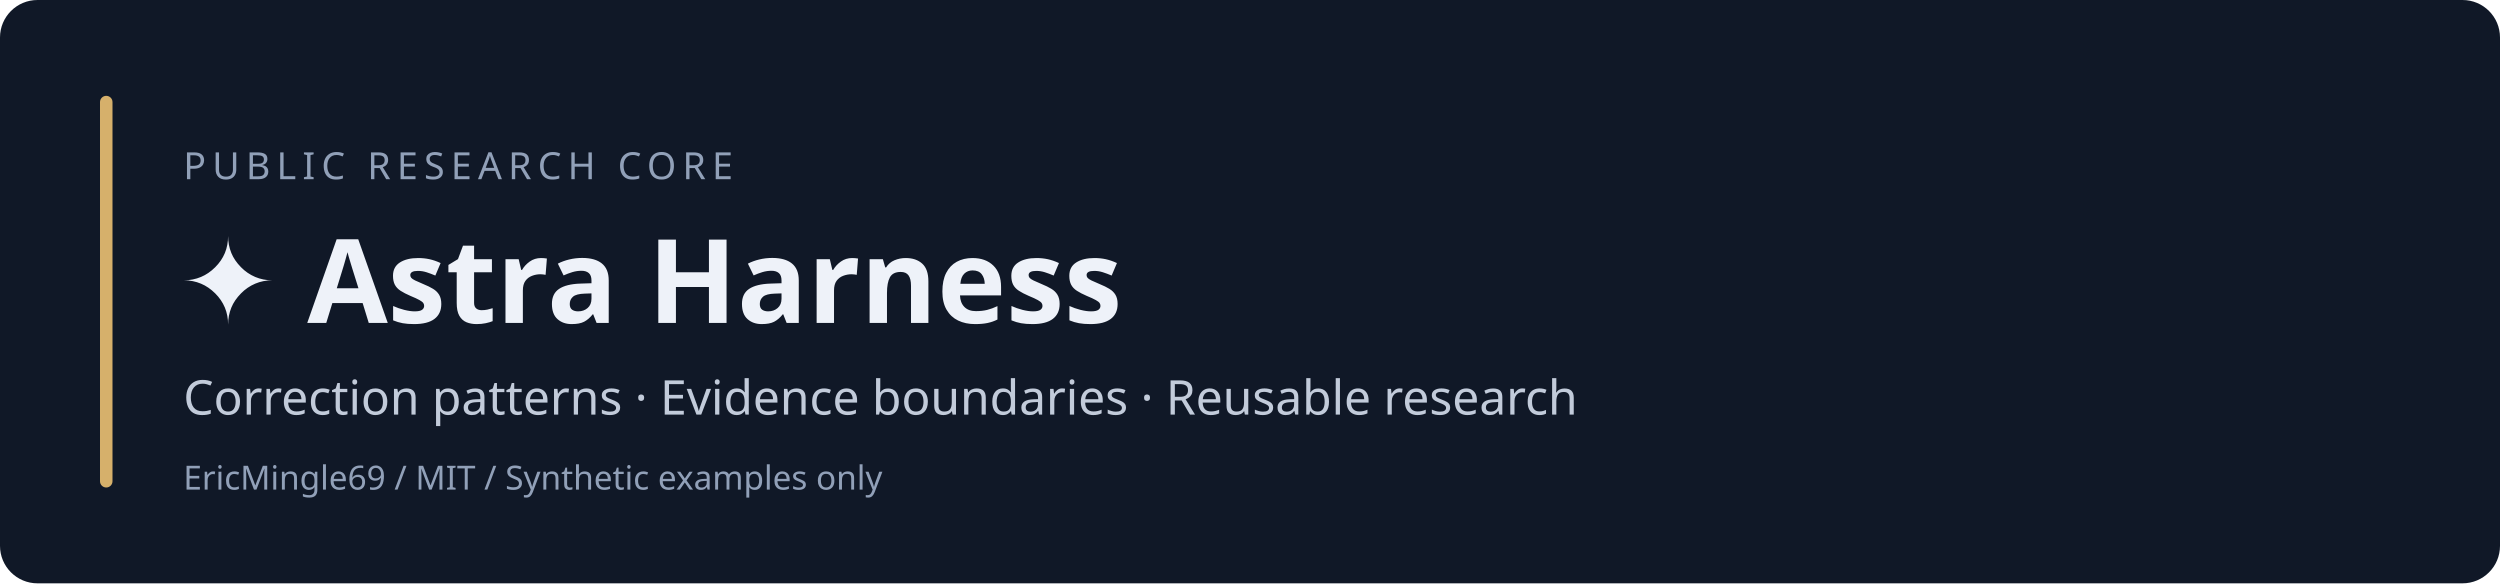
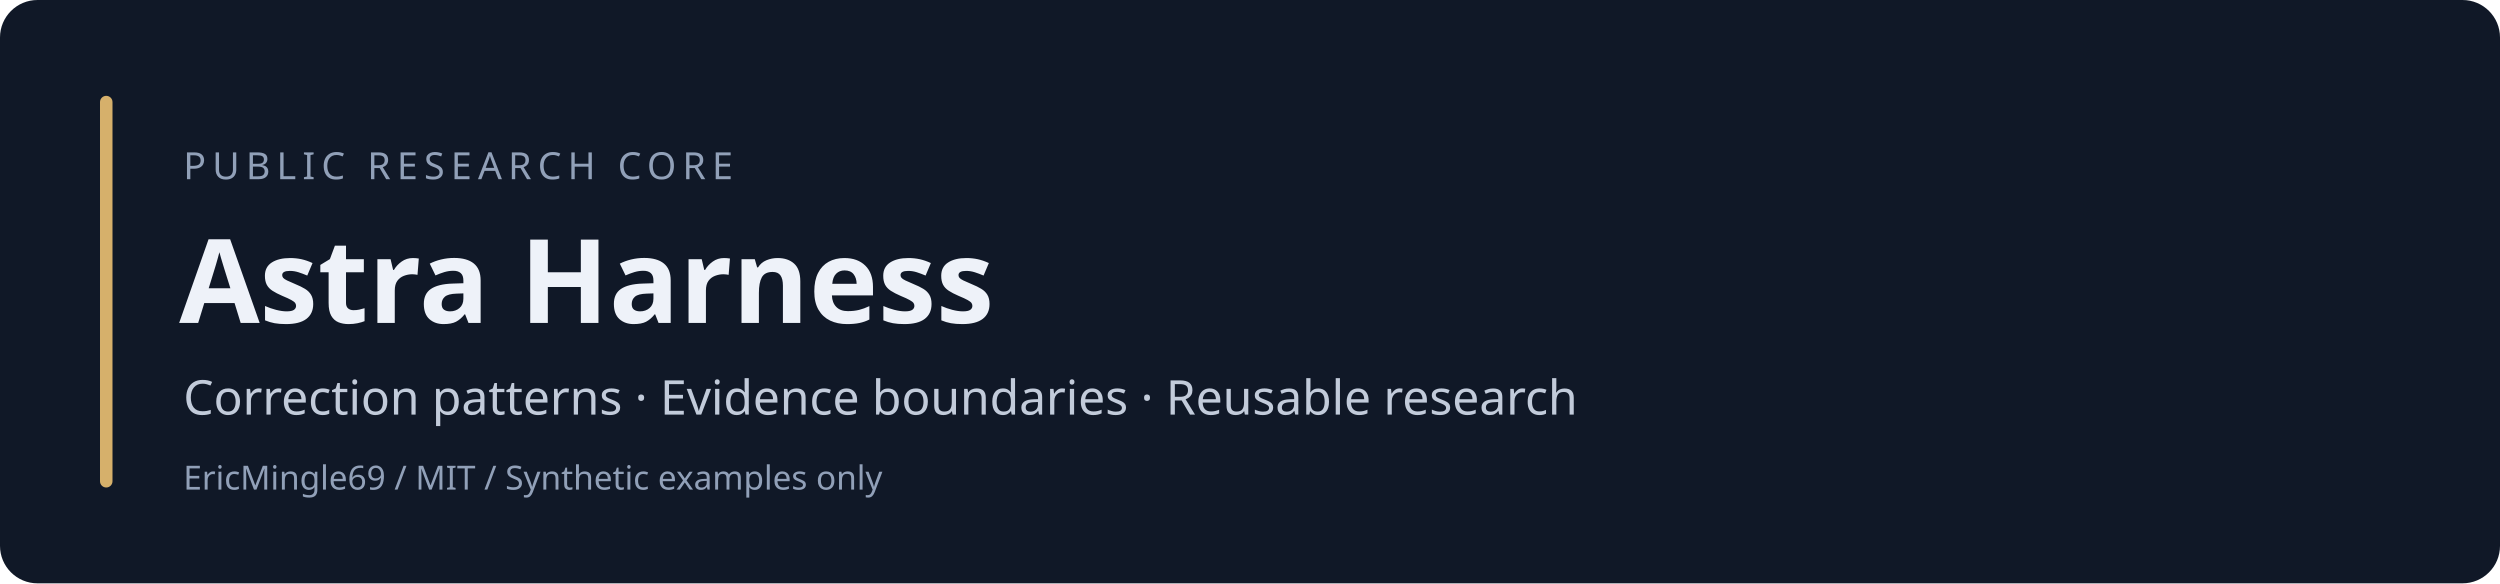
<svg xmlns="http://www.w3.org/2000/svg" width="1200" height="280" viewBox="0 0 1200 280" role="img" aria-labelledby="title desc">
  <rect width="1200" height="280" rx="18" fill="#101827" />
  <rect x="48" y="46" width="6" height="188" rx="3" fill="#d6b06b" />
  <text x="88" y="86" fill="#91a0b8" font-family="sans-serif" font-size="18" letter-spacing="3">PUBLIC RESEARCH CORE</text>
-   <text x="86" y="155" fill="#eef2f9" font-family="sans-serif" font-size="56" font-weight="700">✦ Astra Harness</text>
+   <text x="86" y="155" fill="#eef2f9" font-family="sans-serif" font-size="56" font-weight="700"> Astra Harness</text>
  <text x="88" y="199" fill="#c2cbda" font-family="sans-serif" font-size="23">Correction patterns · Evidence boundaries · Reusable research</text>
  <text x="88" y="235" fill="#91a0b8" font-family="sans-serif" font-size="16">EricMingle69 / MIT / Synthetic examples only</text>
</svg>
